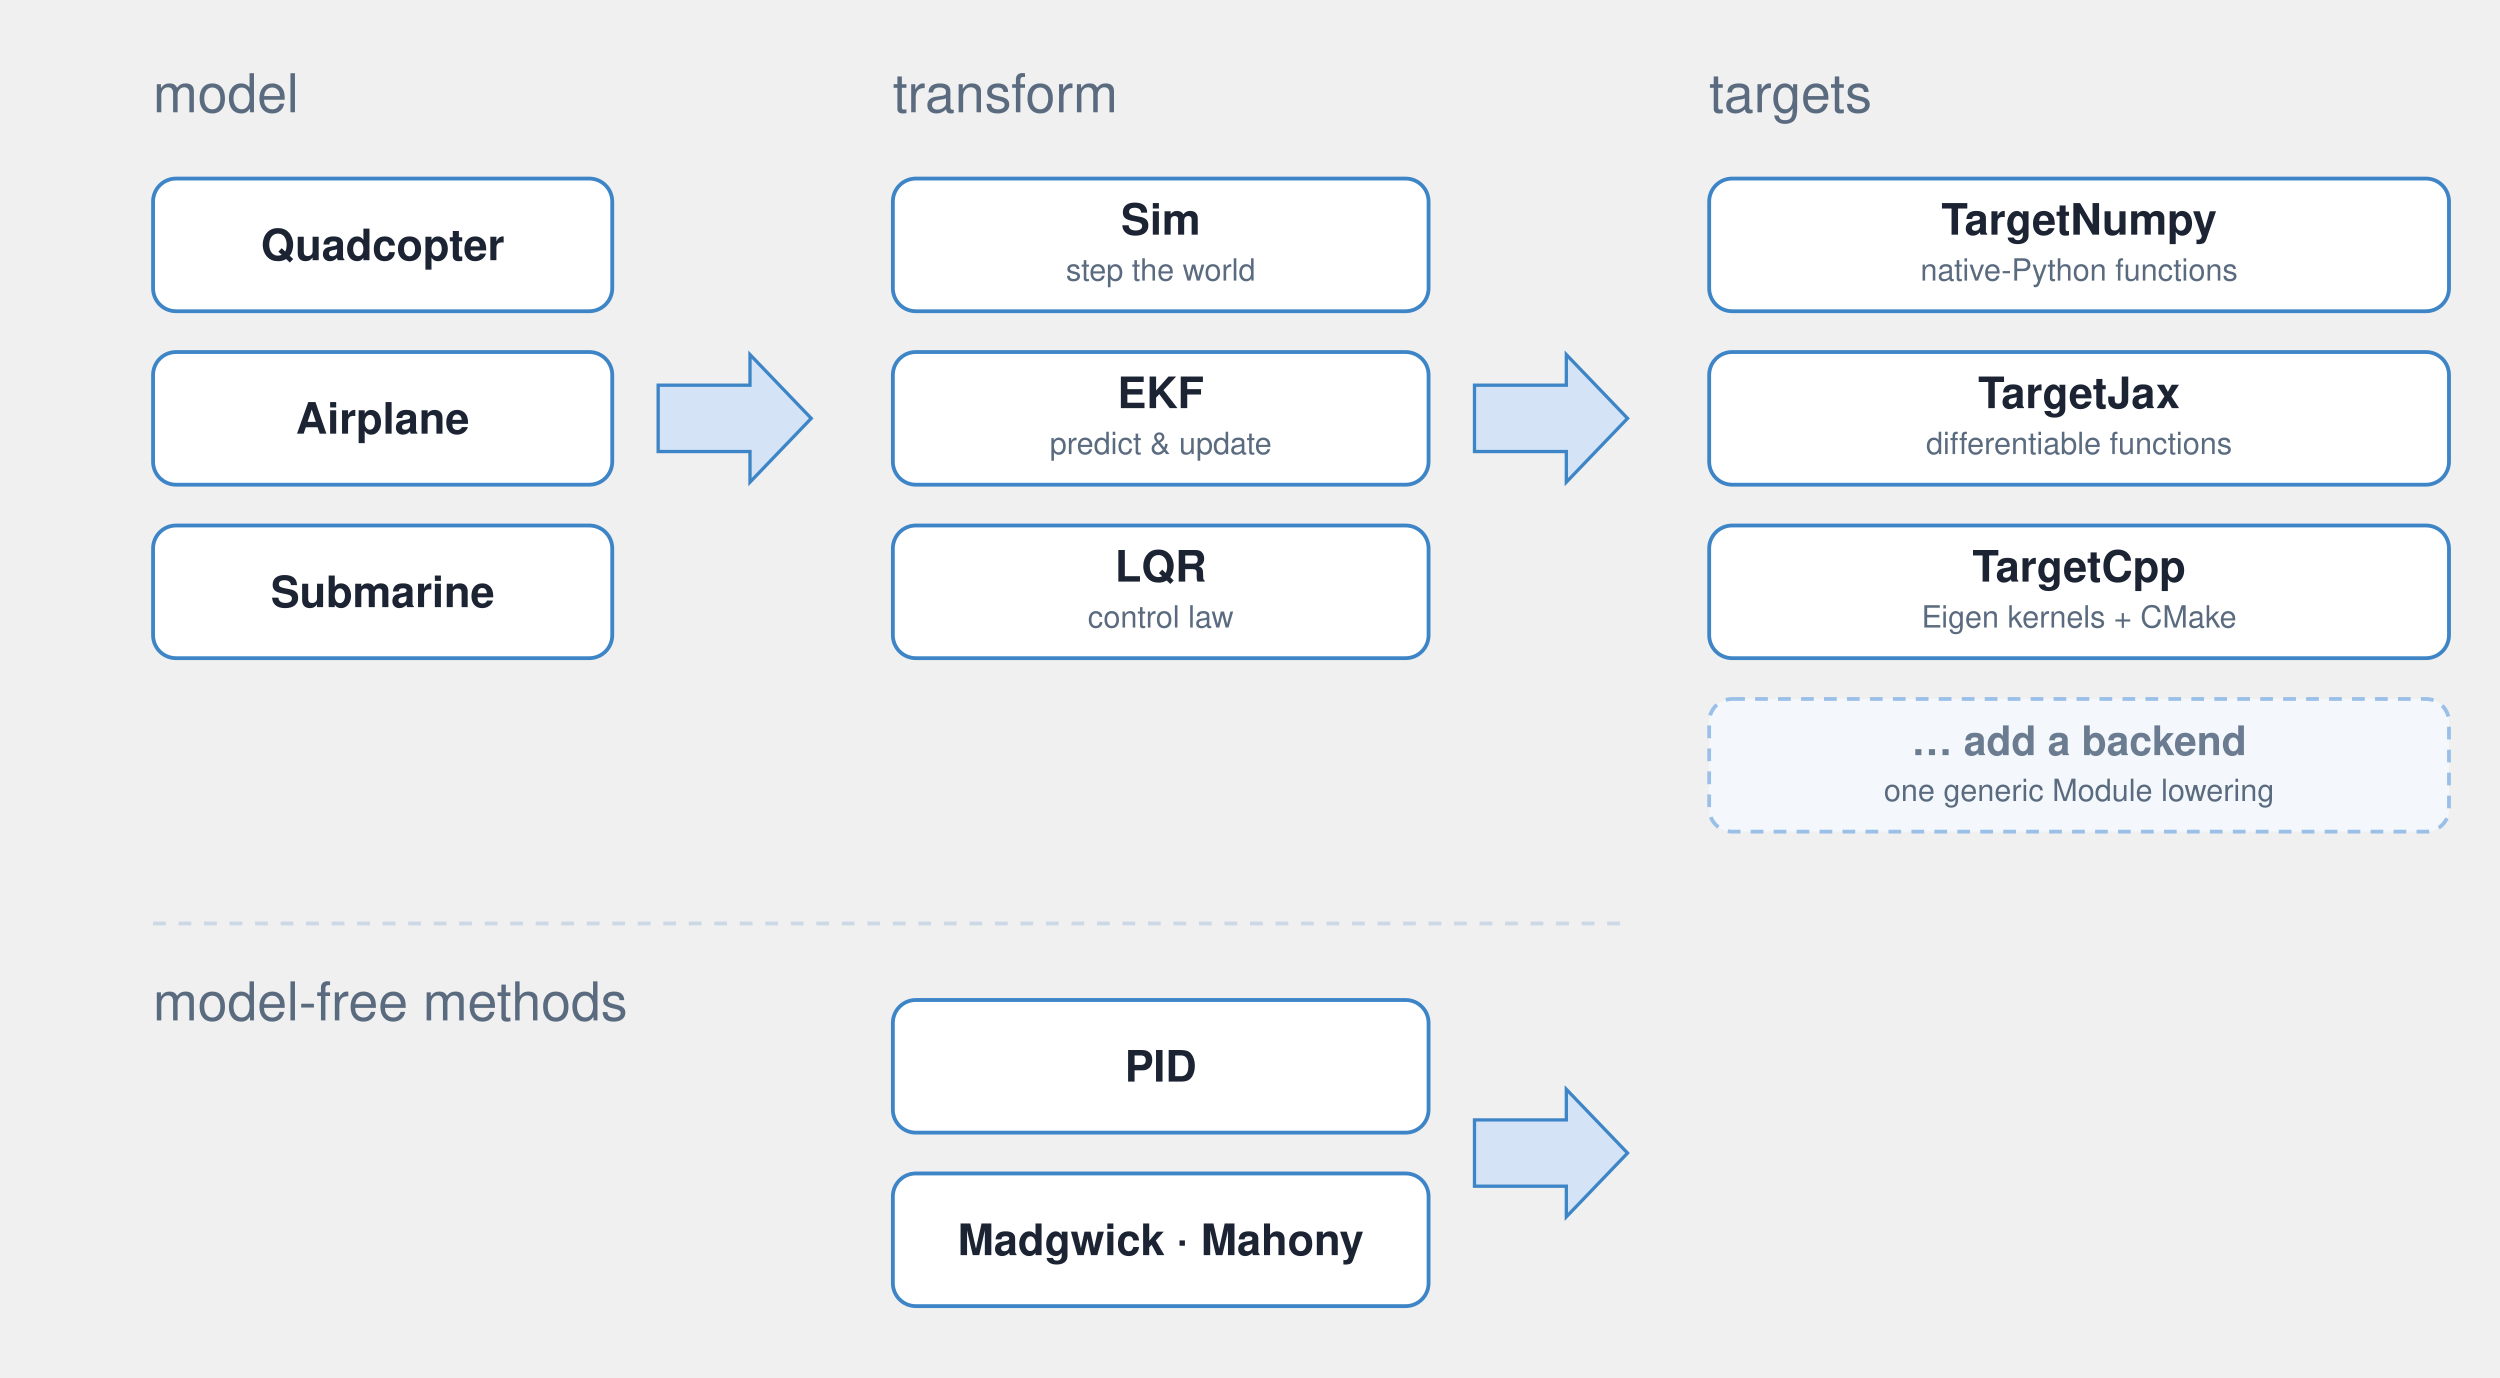
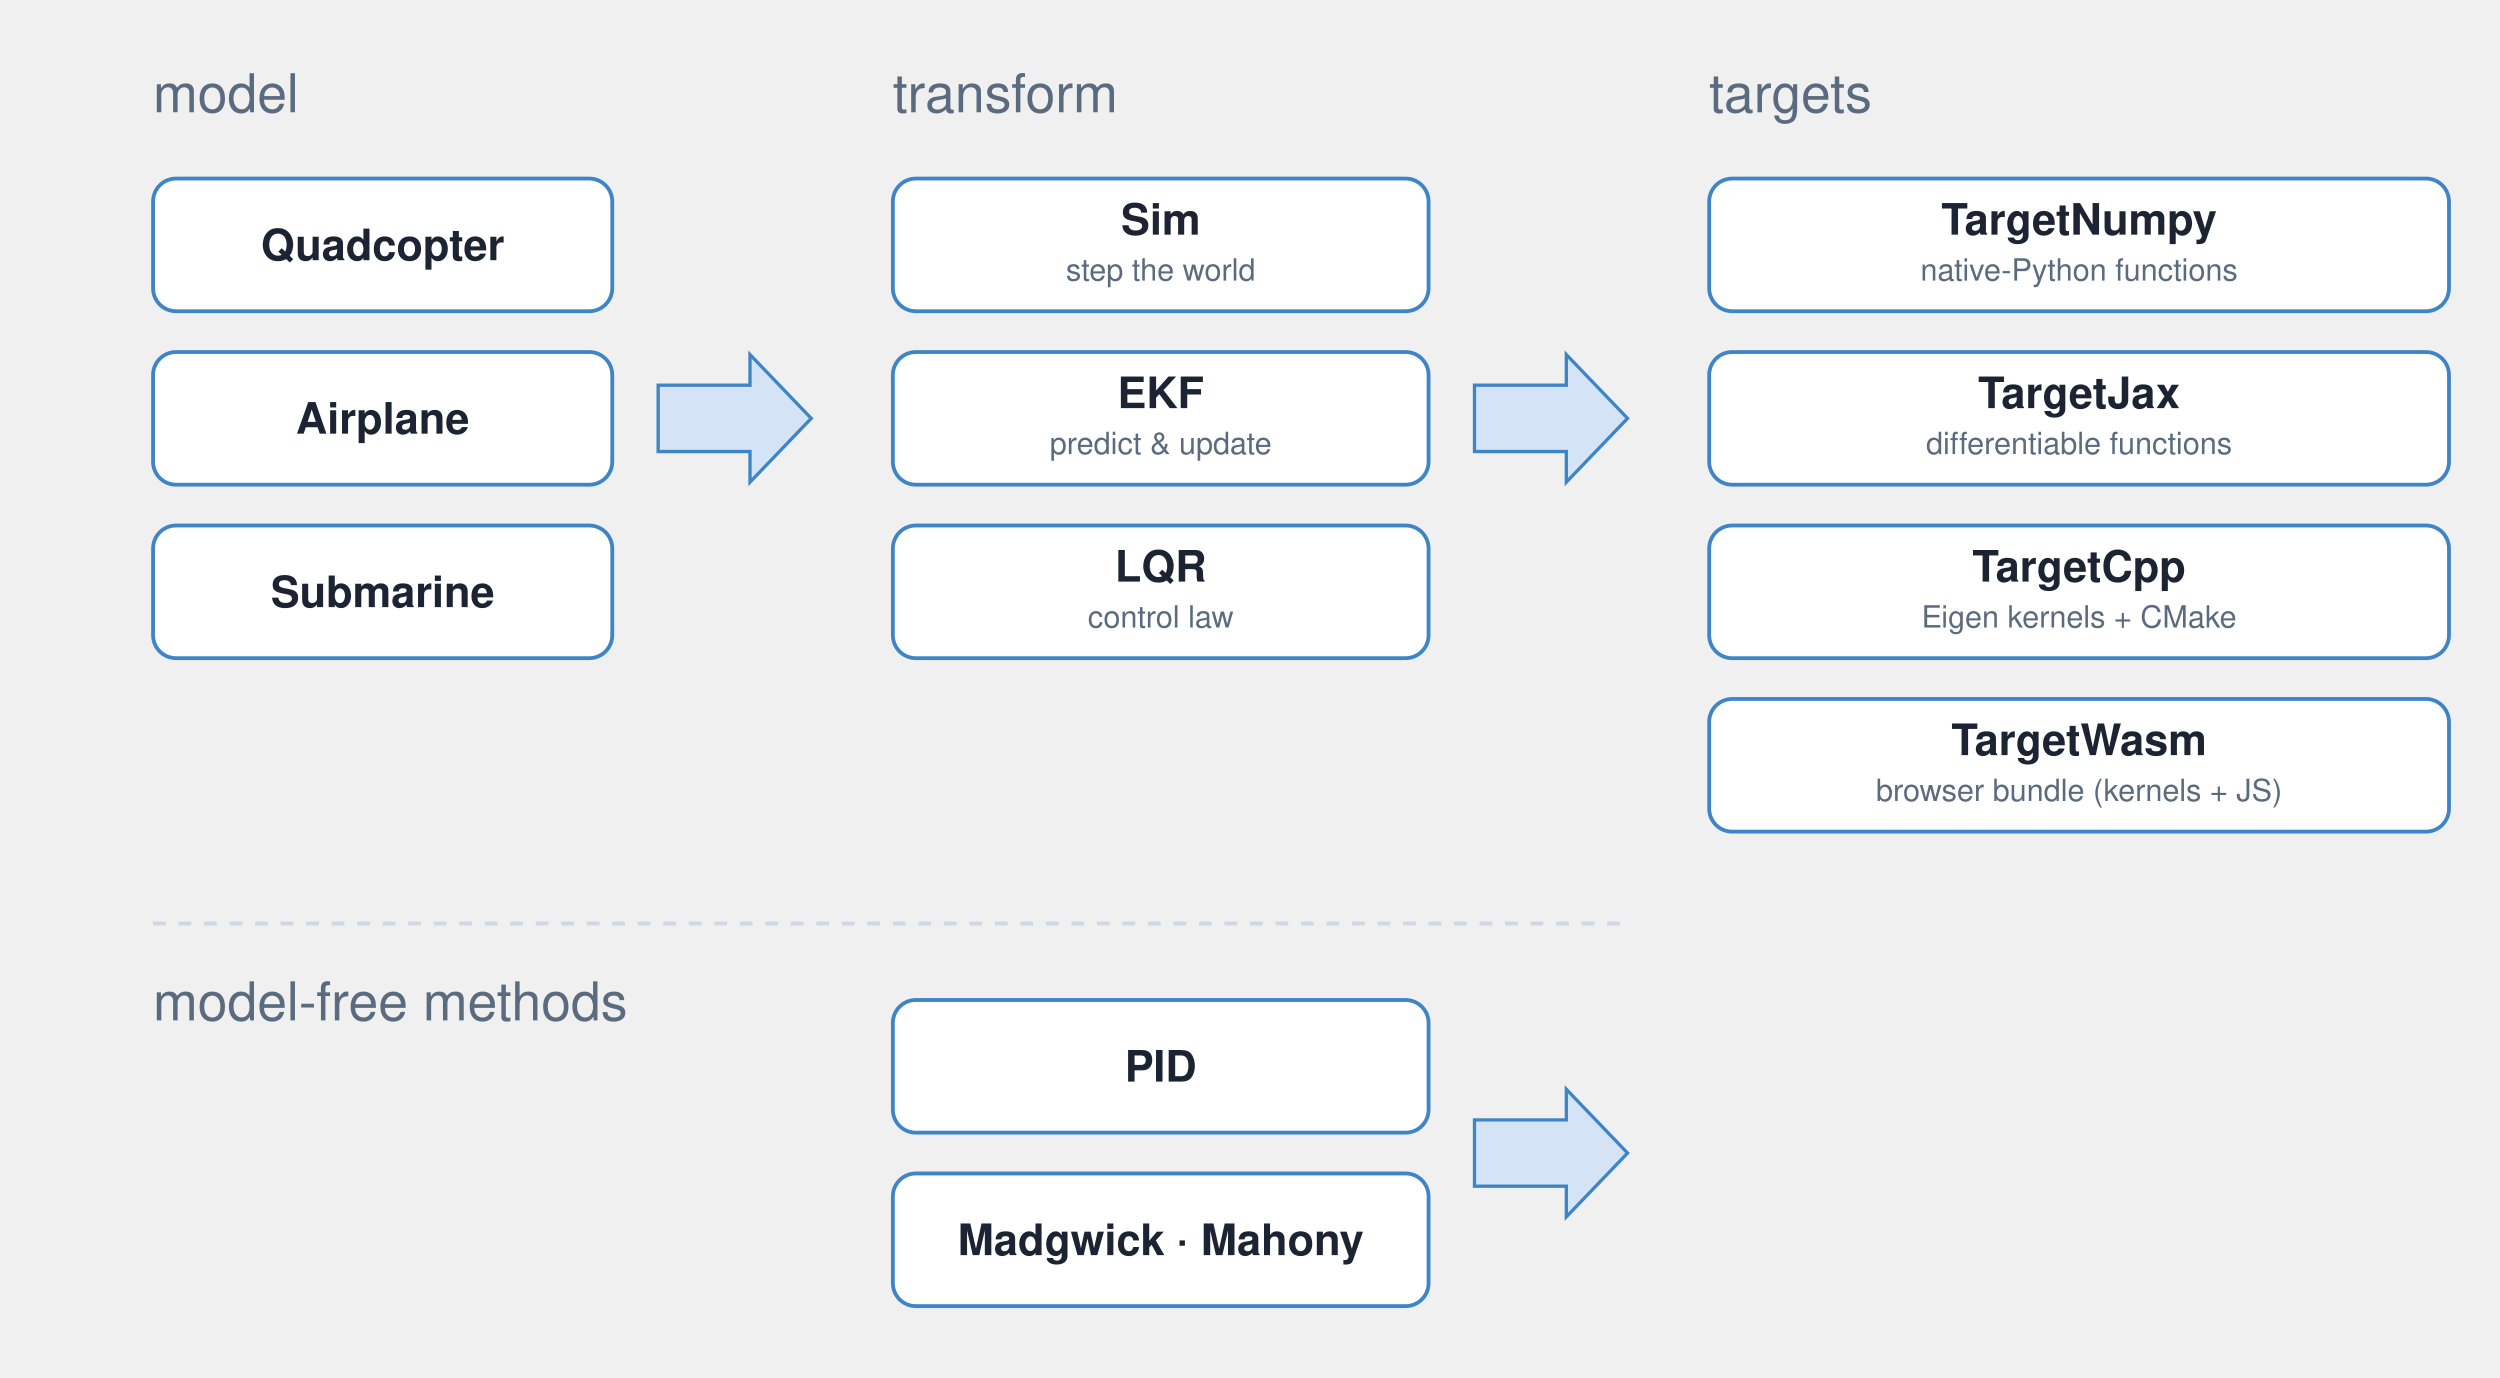
<svg xmlns="http://www.w3.org/2000/svg" viewBox="0 0 980 540" font-family="Helvetica, Arial, sans-serif">
  <defs>
    <style>
      .col   { fill:#5b6b7f; font-size:21px; font-weight:400; }
      .box   { fill:#ffffff; stroke:#3d85c6; stroke-width:1.5; }
-       .ghost { fill:#f4f8fd; stroke:#9bc0e8; stroke-width:1.5; stroke-dasharray:5 4; }
      .name  { fill:#1c2433; font-size:17px; font-weight:700; }
-       .ghostn{ fill:#6b7c90; font-size:16px; font-weight:700; }
      .sub   { fill:#5b6b7f; font-size:12px; }
      .arrow { fill:#d4e4f6; stroke:#3d85c6; stroke-width:1.3; }
    </style>
  </defs>
  <text class="col" x="60" y="44">model</text>
  <text class="col" x="350" y="44">transform</text>
  <text class="col" x="670" y="44">targets</text>
  <rect class="box" x="60" y="70" width="180" height="52" rx="9" />
  <text class="name" x="150" y="102" text-anchor="middle">Quadcopter</text>
  <rect class="box" x="60" y="138" width="180" height="52" rx="9" />
  <text class="name" x="150" y="170" text-anchor="middle">Airplane</text>
  <rect class="box" x="60" y="206" width="180" height="52" rx="9" />
  <text class="name" x="150" y="238" text-anchor="middle">Submarine</text>
  <path class="arrow" d="M258 151 H294 V139 L318 164 L294 189 V177 H258 Z" />
  <rect class="box" x="350" y="70" width="210" height="52" rx="9" />
  <text class="name" x="455" y="92" text-anchor="middle">Sim</text>
  <text class="sub" x="455" y="110" text-anchor="middle">step the world</text>
  <rect class="box" x="350" y="138" width="210" height="52" rx="9" />
  <text class="name" x="455" y="160" text-anchor="middle">EKF</text>
  <text class="sub" x="455" y="178" text-anchor="middle">predict &amp; update</text>
  <rect class="box" x="350" y="206" width="210" height="52" rx="9" />
  <text class="name" x="455" y="228" text-anchor="middle">LQR</text>
  <text class="sub" x="455" y="246" text-anchor="middle">control law</text>
  <path class="arrow" d="M578 151 H614 V139 L638 164 L614 189 V177 H578 Z" />
  <rect class="box" x="670" y="70" width="290" height="52" rx="9" />
  <text class="name" x="815" y="92" text-anchor="middle">TargetNumpy</text>
  <text class="sub" x="815" y="110" text-anchor="middle">native-Python functions</text>
  <rect class="box" x="670" y="138" width="290" height="52" rx="9" />
  <text class="name" x="815" y="160" text-anchor="middle">TargetJax</text>
  <text class="sub" x="815" y="178" text-anchor="middle">differentiable functions</text>
  <rect class="box" x="670" y="206" width="290" height="52" rx="9" />
  <text class="name" x="815" y="228" text-anchor="middle">TargetCpp</text>
  <text class="sub" x="815" y="246" text-anchor="middle">Eigen kernels + CMake</text>
-   <rect class="ghost" x="670" y="274" width="290" height="52" rx="9" />
-   <text class="ghostn" x="815" y="296" text-anchor="middle">… add a backend</text>
-   <text class="sub" x="815" y="314" text-anchor="middle">one generic Module lowering</text>
+   <rect class="box" x="670" y="274" width="290" height="52" rx="9" />
+   <text class="name" x="815" y="296" text-anchor="middle">TargetWasm</text>
+   <text class="sub" x="815" y="314" text-anchor="middle">browser bundle (kernels + JS)</text>
  <line x1="60" y1="362" x2="638" y2="362" stroke="#cdd8e6" stroke-width="1.5" stroke-dasharray="5 5" />
  <text class="col" x="60" y="400">model-free methods</text>
  <rect class="box" x="350" y="392" width="210" height="52" rx="9" />
  <text class="name" x="455" y="424" text-anchor="middle">PID</text>
  <rect class="box" x="350" y="460" width="210" height="52" rx="9" />
  <text class="name" x="455" y="492" text-anchor="middle">Madgwick · Mahony</text>
  <path class="arrow" d="M578 439 H614 V427 L638 452 L614 477 V465 H578 Z" />
</svg>
